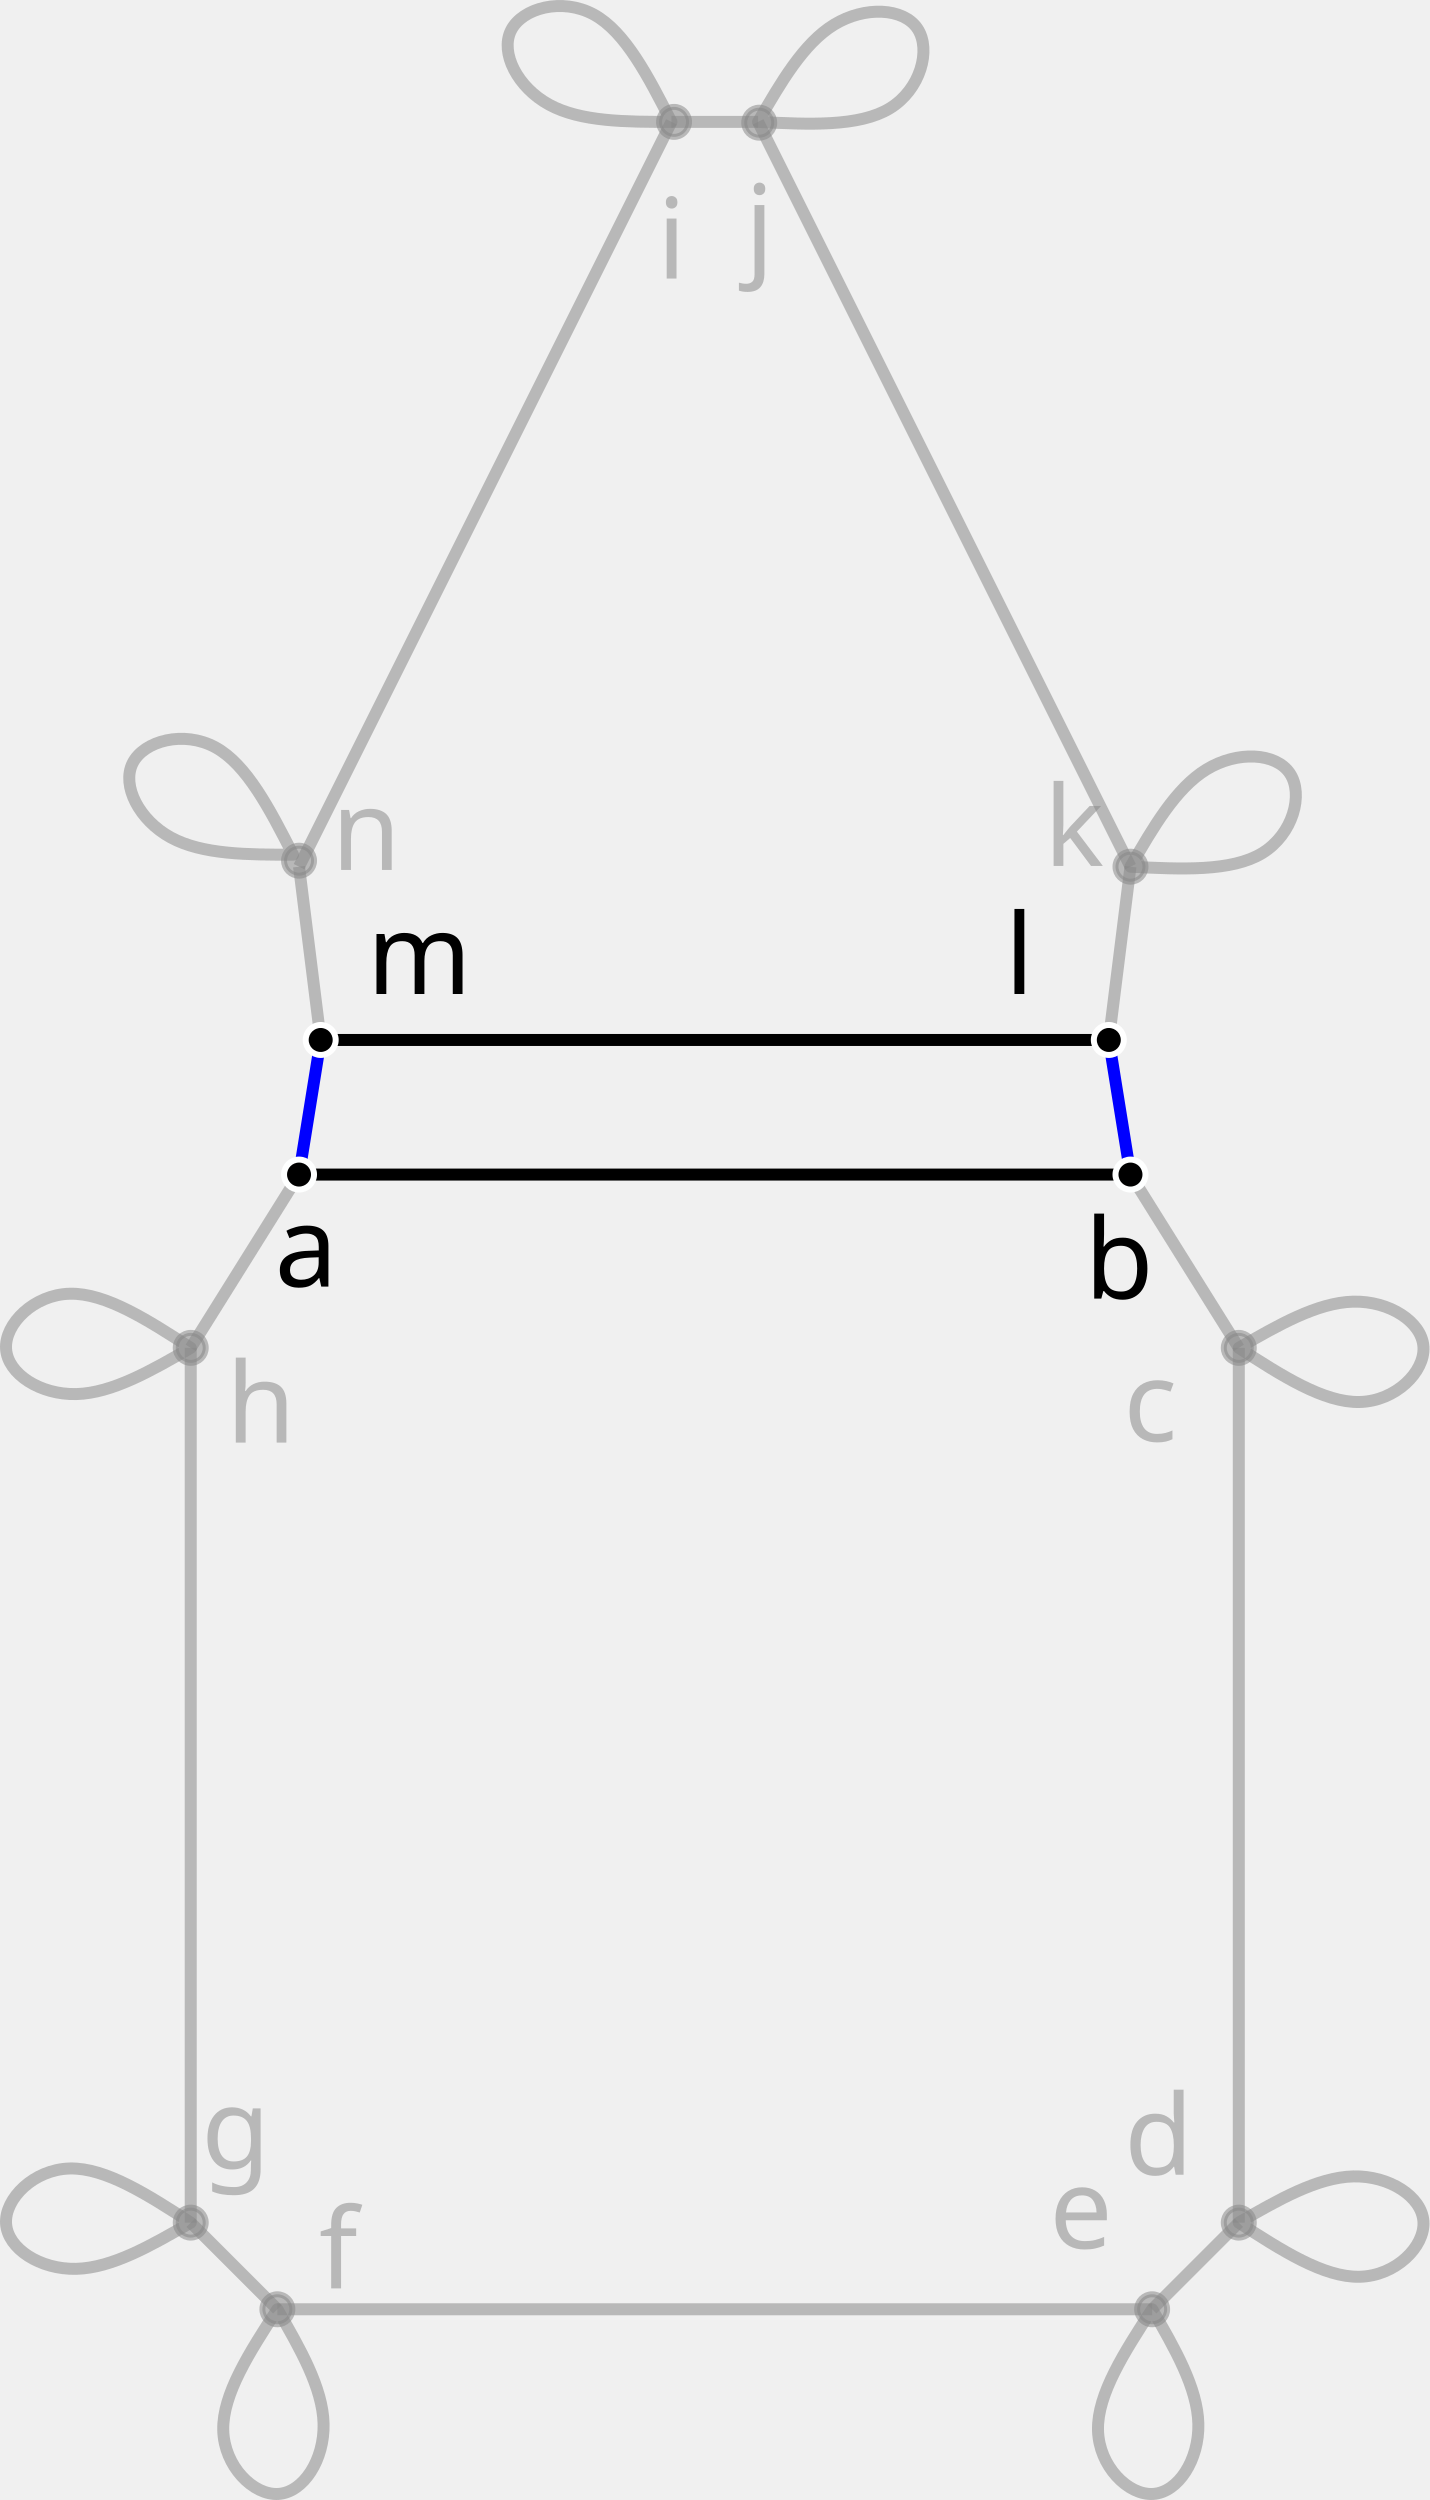
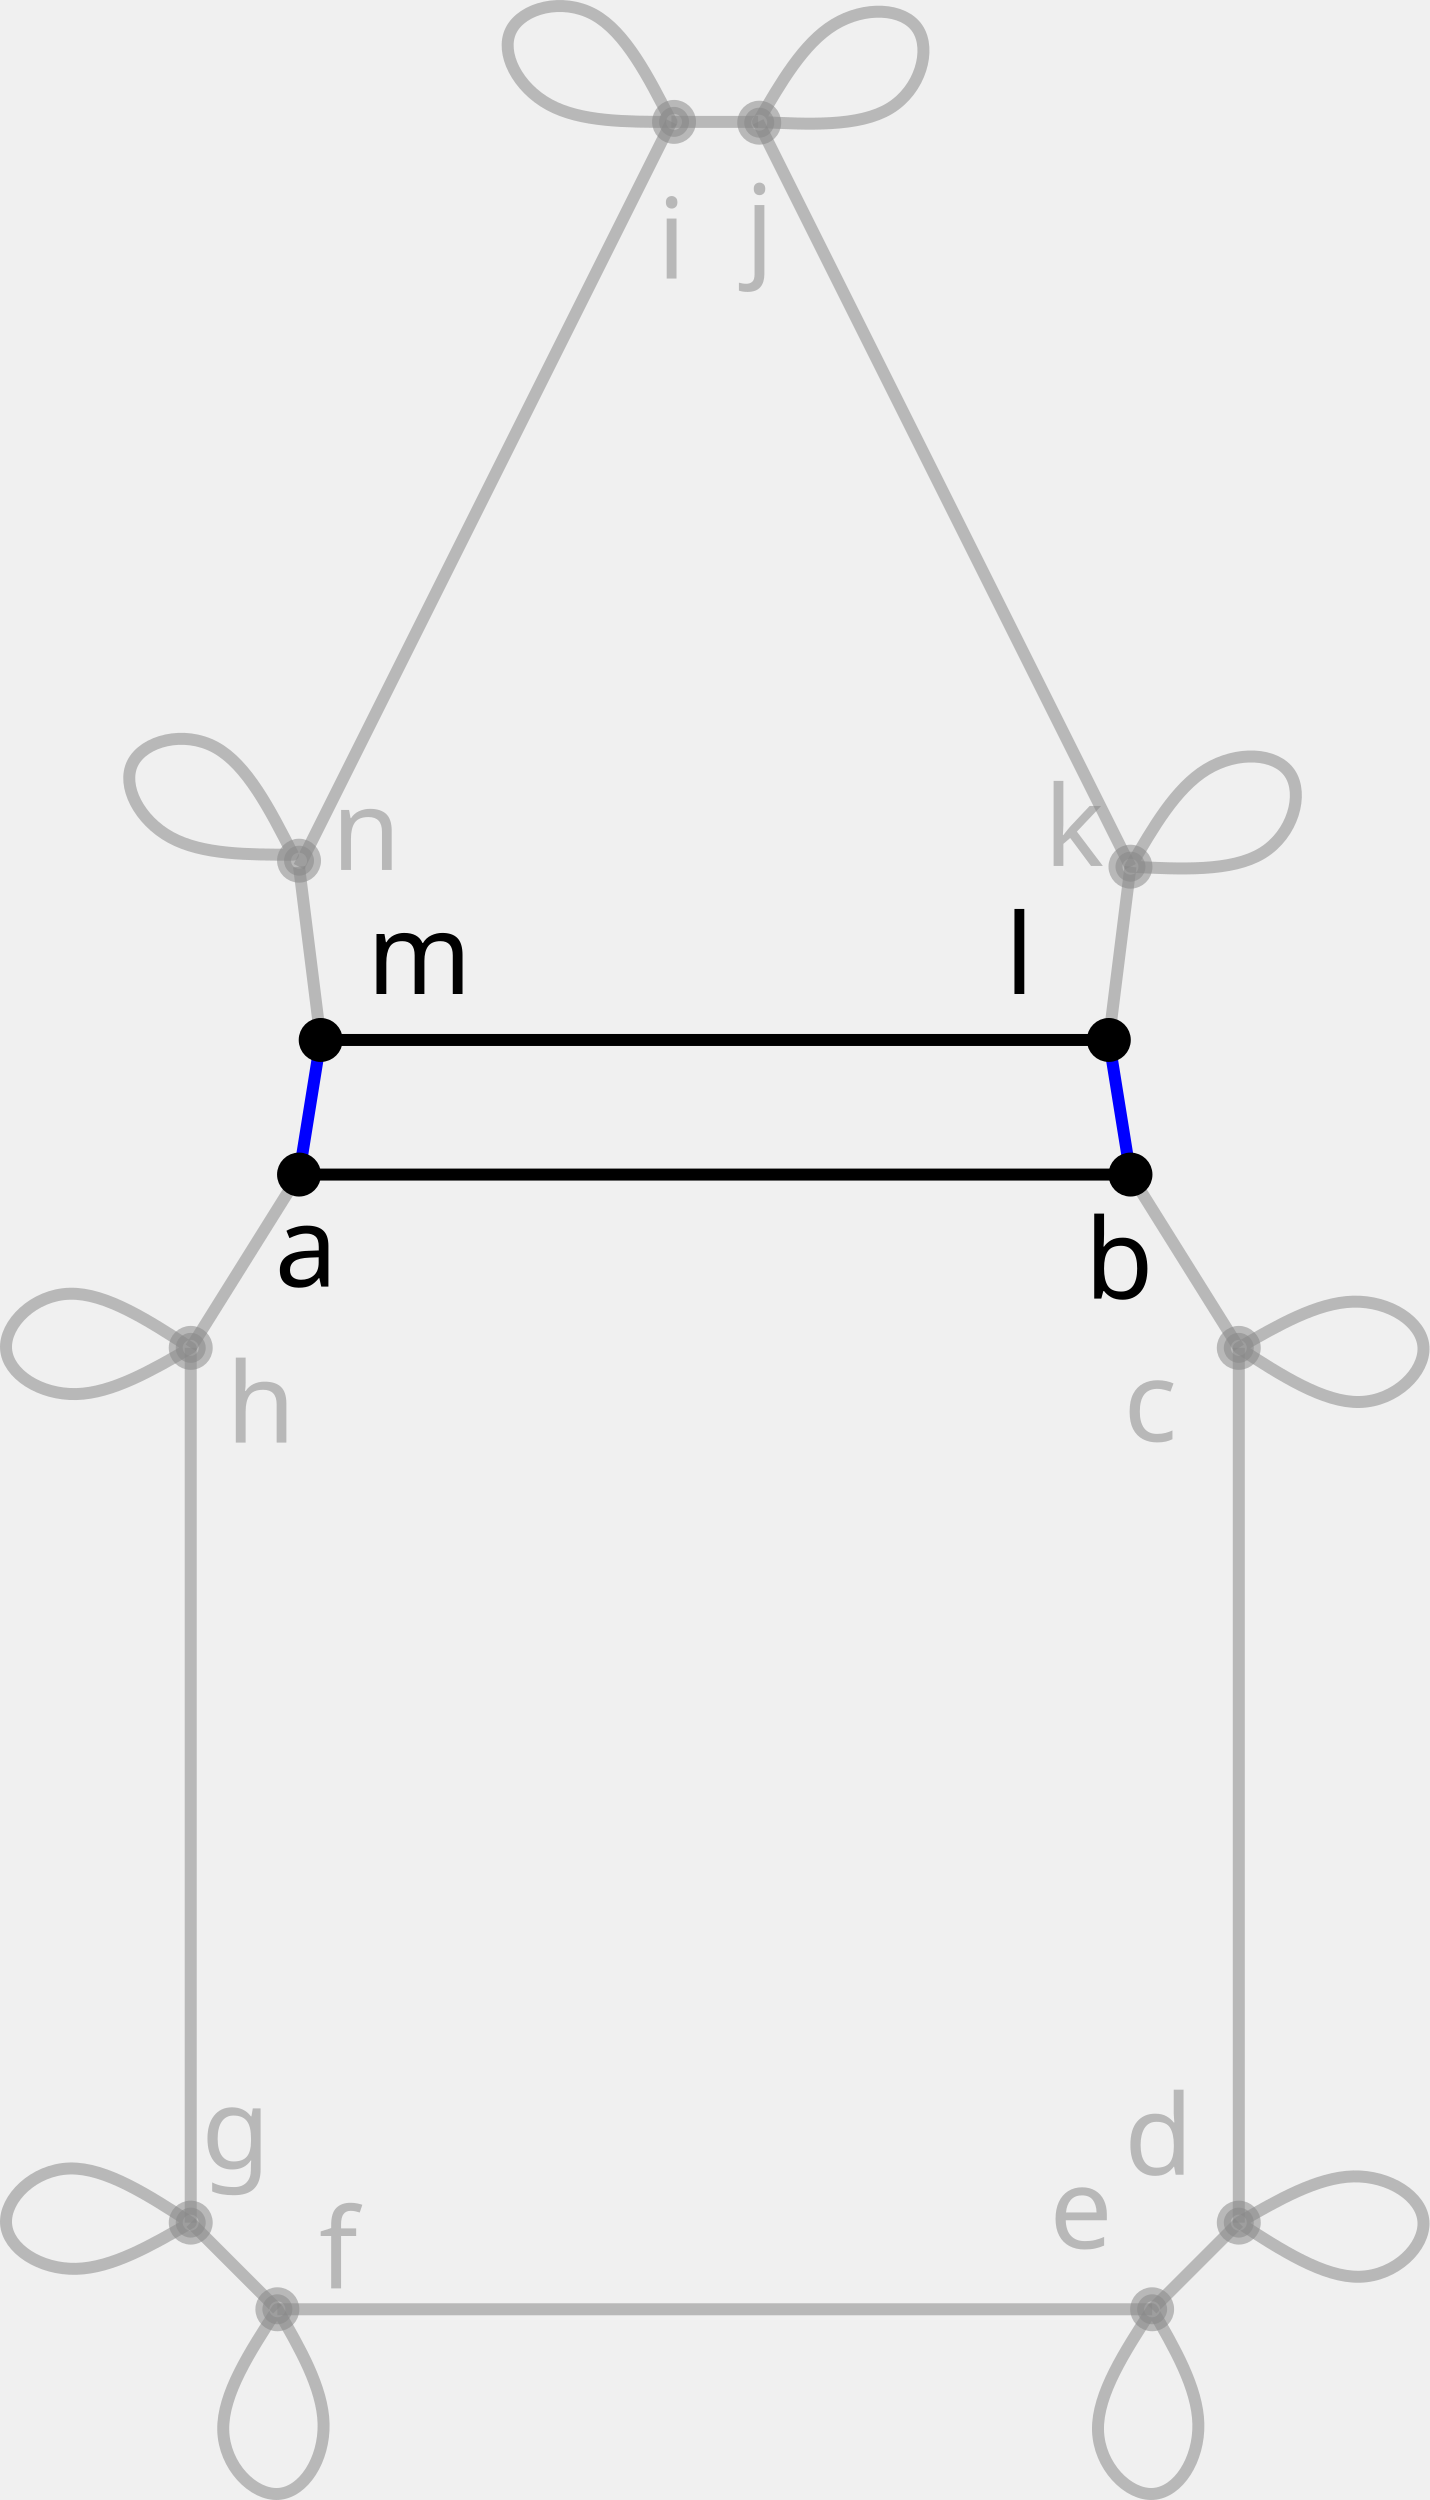
<svg xmlns="http://www.w3.org/2000/svg" height="834.046" width="476.911" version="1.1" id="svg13803">
  <defs id="defs13807">
    </defs>
  <line x1="63.63" y1="741.51" x2="92.536" y2="770.416" id="link0_a1_1" stroke="#ff0000" stroke-width="4px" style="stroke:#888888;stroke-opacity:0.533;fill:#888888;fill-opacity:0.533" />
  <line x1="63.63" y1="741.51" x2="63.63" y2="741.51" id="link0_a2_0" stroke="#0000ff" stroke-width="4px" style="stroke:#888888;stroke-opacity:0.533;fill:#888888;fill-opacity:0.533" />
  <line x1="63.63" y1="741.51" x2="63.63" y2="741.51" id="link0_a3_0" stroke="#008000" stroke-width="4px" style="stroke:#888888;stroke-opacity:0.533;fill:#888888;fill-opacity:0.533" />
  <line x1="63.63" y1="741.51" x2="63.63" y2="449.672" id="link0_a0_7" style="stroke:#888888;stroke-width:4px;stroke-opacity:0.533;fill:#888888;fill-opacity:0.533" />
  <line x1="92.536" y1="770.416" x2="92.536" y2="770.416" id="link1_a2_1" stroke="#0000ff" stroke-width="4px" style="stroke:#888888;stroke-opacity:0.533;fill:#888888;fill-opacity:0.533" />
  <line x1="92.536" y1="770.416" x2="92.536" y2="770.416" id="link1_a3_1" stroke="#008000" stroke-width="4px" style="stroke:#888888;stroke-opacity:0.533;fill:#888888;fill-opacity:0.533" />
  <line x1="92.536" y1="770.416" x2="384.375" y2="770.416" id="link1_a0_2" style="stroke:#888888;stroke-width:4px;stroke-opacity:0.533;fill:#888888;fill-opacity:0.533" />
  <line x1="384.375" y1="770.416" x2="413.281" y2="741.51" id="link2_a1_3" stroke="#ff0000" stroke-width="4px" style="stroke:#888888;stroke-opacity:0.533;fill:#888888;fill-opacity:0.533" />
  <line x1="384.375" y1="770.416" x2="384.375" y2="770.416" id="link2_a2_2" stroke="#0000ff" stroke-width="4px" style="stroke:#888888;stroke-opacity:0.533;fill:#888888;fill-opacity:0.533" />
  <line x1="384.375" y1="770.416" x2="384.375" y2="770.416" id="link2_a3_2" stroke="#008000" stroke-width="4px" style="stroke:#888888;stroke-opacity:0.533;fill:#888888;fill-opacity:0.533" />
  <line x1="413.281" y1="741.51" x2="413.281" y2="741.51" id="link3_a2_3" stroke="#0000ff" stroke-width="4px" style="stroke:#888888;stroke-opacity:0.533;fill:#888888;fill-opacity:0.533" />
  <line x1="413.281" y1="741.51" x2="413.281" y2="741.51" id="link3_a3_3" stroke="#008000" stroke-width="4px" style="stroke:#888888;stroke-opacity:0.533;fill:#888888;fill-opacity:0.533" />
  <line x1="413.281" y1="741.51" x2="413.281" y2="449.672" id="link3_a0_4" style="stroke:#888888;stroke-width:4px;stroke-opacity:0.533;fill:#888888;fill-opacity:0.533" />
  <line x1="413.281" y1="449.672" x2="377.148" y2="391.859" id="link4_a1_5" stroke="#ff0000" stroke-width="4px" style="stroke:#888888;stroke-opacity:0.533;fill:#888888;fill-opacity:0.533" />
  <line x1="413.281" y1="449.672" x2="413.281" y2="449.672" id="link4_a2_4" stroke="#0000ff" stroke-width="4px" style="stroke:#888888;stroke-opacity:0.533;fill:#888888;fill-opacity:0.533" />
  <line x1="413.281" y1="449.672" x2="413.281" y2="449.672" id="link4_a3_4" stroke="#008000" stroke-width="4px" style="stroke:#888888;stroke-opacity:0.533;fill:#888888;fill-opacity:0.533" />
  <line x1="377.148" y1="391.859" x2="377.148" y2="391.859" id="link5_a3_5" stroke="#008000" stroke-width="4px" style="stroke:#888888;stroke-opacity:0.533;fill:#888888;fill-opacity:0.533" />
  <line x1="377.148" y1="391.859" x2="99.763" y2="391.859" id="link5_a0_6" style="stroke:#000000;stroke-width:4px" />
  <line x1="99.763" y1="391.859" x2="63.63" y2="449.672" id="link6_a1_7" stroke="#ff0000" stroke-width="4px" style="stroke:#888888;stroke-opacity:0.533;fill:#888888;fill-opacity:0.533" />
  <line x1="99.763" y1="391.859" x2="99.763" y2="391.859" id="link6_a3_6" stroke="#008000" stroke-width="4px" style="stroke:#888888;stroke-opacity:0.533;fill:#888888;fill-opacity:0.533" />
  <line x1="63.63" y1="449.672" x2="63.63" y2="449.672" id="link7_a2_7" stroke="#0000ff" stroke-width="4px" style="stroke:#888888;stroke-opacity:0.533;fill:#888888;fill-opacity:0.533" />
  <line x1="63.63" y1="449.672" x2="63.63" y2="449.672" id="link7_a3_7" stroke="#008000" stroke-width="4px" style="stroke:#888888;stroke-opacity:0.533;fill:#888888;fill-opacity:0.533" />
  <line x1="369.921" y1="346.953" x2="377.148" y2="289.141" id="link8_a1_9" stroke="#ff0000" stroke-width="4px" style="stroke:#888888;stroke-opacity:0.533" />
  <line x1="369.921" y1="346.953" x2="369.921" y2="346.953" id="link8_a3_8" stroke="#008000" stroke-width="4px" style="stroke:#888888;stroke-opacity:0.533" />
  <line x1="369.921" y1="346.953" x2="106.99" y2="346.953" id="link8_a0_12" style="stroke:#000000;stroke-width:4px;stroke-opacity:1" />
  <line x1="377.148" y1="289.141" x2="377.148" y2="289.141" id="link9_a2_9" stroke="#0000ff" stroke-width="4px" style="stroke:#888888;stroke-opacity:0.533" />
  <line x1="377.148" y1="289.141" x2="377.148" y2="289.141" id="link9_a3_9" stroke="#008000" stroke-width="4px" style="stroke:#888888;stroke-opacity:0.533" />
  <line x1="377.148" y1="289.141" x2="252.909" y2="40.662" id="link9_a0_10" style="stroke:#888888;stroke-width:4px;stroke-opacity:0.533" />
  <line x1="252.909" y1="40.662" x2="224.002" y2="40.662" id="link10_a1_14" stroke="#ff0000" stroke-width="4px" style="stroke:#888888;stroke-opacity:0.533" />
  <line x1="252.909" y1="40.662" x2="252.909" y2="40.662" id="link10_a2_10" stroke="#0000ff" stroke-width="4px" style="stroke:#888888;stroke-opacity:0.533" />
  <line x1="252.909" y1="40.662" x2="252.909" y2="40.662" id="link10_a3_10" stroke="#008000" stroke-width="4px" style="stroke:#888888;stroke-opacity:0.533" />
  <line x1="106.99" y1="346.953" x2="99.763" y2="289.141" id="link12_a1_13" stroke="#ff0000" stroke-width="4px" style="stroke:#888888;stroke-opacity:0.533" />
  <line x1="106.99" y1="346.953" x2="106.99" y2="346.953" id="link12_a3_12" stroke="#008000" stroke-width="4px" style="stroke:#888888;stroke-opacity:0.533" />
  <line x1="99.763" y1="289.141" x2="99.763" y2="289.141" id="link13_a2_13" stroke="#0000ff" stroke-width="4px" style="stroke:#888888;stroke-opacity:0.533" />
  <line x1="99.763" y1="289.141" x2="99.763" y2="289.141" id="link13_a3_13" stroke="#008000" stroke-width="4px" style="stroke:#888888;stroke-opacity:0.533" />
  <line x1="99.763" y1="289.141" x2="224.002" y2="40.662" id="link13_a0_14" style="stroke:#888888;stroke-width:4px;stroke-opacity:0.533" />
  <line x1="224.002" y1="40.662" x2="224.002" y2="40.662" id="link14_a2_14" stroke="#0000ff" stroke-width="4px" style="stroke:#888888;stroke-opacity:0.533" />
  <line x1="224.002" y1="40.662" x2="224.002" y2="40.662" id="link14_a3_14" stroke="#008000" stroke-width="4px" style="stroke:#888888;stroke-opacity:0.533" />
  <path style="fill:none;fill-opacity:1;stroke:#888888;stroke-width:4;stroke-linecap:round;stroke-linejoin:bevel;stroke-dasharray:none;stroke-dashoffset:0;stroke-opacity:0.533;stop-color:#000000" d="m 252.909,40.662 c 16.859,0.86 33.719,1.721 43.962,-4.526 10.243,-6.247 13.866,-19.6 9.218,-26.582 -4.649,-6.981 -17.569,-7.589 -27.81,-1.341 -10.242,6.247 -17.806,19.348 -25.369,32.449" id="path11686-7" />
  <path style="fill:none;fill-opacity:1;stroke:#888888;stroke-width:4;stroke-linecap:round;stroke-linejoin:bevel;stroke-dasharray:none;stroke-dashoffset:0;stroke-opacity:0.533;stop-color:#000000" d="M 224.002,40.662 C 216.318,25.632 208.633,10.6 198.102,4.853 187.571,-0.894 174.194,2.645 170.473,10.161 c -3.721,7.517 2.212,19.009 12.744,24.755 10.531,5.746 25.659,5.746 40.786,5.746" id="path11686-7-8-3" />
  <path style="fill:none;fill-opacity:1;stroke:#888888;stroke-width:4;stroke-linecap:round;stroke-linejoin:bevel;stroke-dasharray:none;stroke-dashoffset:0;stroke-opacity:0.533;stop-color:#000000" d="M 97.763,285.14 C 90.079,270.11 82.394,255.079 71.862,249.332 c -10.531,-5.747 -23.908,-2.208 -27.629,5.308 -3.721,7.517 2.212,19.009 12.744,24.755 10.531,5.746 25.659,5.746 40.786,5.746" id="path11686-7-8" />
  <path style="fill:none;fill-opacity:0.533;stroke:#888888;stroke-width:4;stroke-linecap:round;stroke-linejoin:bevel;stroke-dasharray:none;stroke-dashoffset:0;stroke-opacity:0.533;stop-color:#000000" d="m 413.281,741.51 c 14.17,9.174 28.341,18.35 40.335,18.061 11.994,-0.288 21.809,-10.041 21.274,-18.412 -0.535,-8.37 -11.421,-15.356 -23.414,-15.067 -11.993,0.29 -25.094,7.853 -38.195,15.417" id="path11686-7-3" />
  <path style="fill:none;fill-opacity:0.533;stroke:#888888;stroke-width:4;stroke-linecap:round;stroke-linejoin:bevel;stroke-dasharray:none;stroke-dashoffset:0;stroke-opacity:0.533;stop-color:#000000" d="m 92.536,770.416 c -9.174,14.17 -18.35,28.341 -18.061,40.335 0.288,11.994 10.041,21.809 18.412,21.274 8.37,-0.535 15.356,-11.42 15.067,-23.414 -0.29,-11.993 -7.853,-25.094 -15.417,-38.195" id="path11686-7-4" />
  <path style="fill:none;fill-opacity:0.533;stroke:#888888;stroke-width:4;stroke-linecap:round;stroke-linejoin:bevel;stroke-dasharray:none;stroke-dashoffset:0;stroke-opacity:0.533;stop-color:#000000" d="M 63.63,449.672 C 49.46,440.497 35.289,431.322 23.295,431.611 11.302,431.899 1.486,441.652 2.022,450.022 c 0.535,8.37 11.42,15.356 23.414,15.067 11.993,-0.29 25.094,-7.853 38.195,-15.417" id="path11686-7-2" />
  <path style="fill:none;fill-opacity:1;stroke:#888888;stroke-width:4;stroke-linecap:round;stroke-linejoin:bevel;stroke-dasharray:none;stroke-dashoffset:0;stroke-opacity:0.533;stop-color:#000000" d="m 377.148,289.141 c 16.859,0.86 33.719,1.721 43.962,-4.526 10.243,-6.247 13.866,-19.6 9.218,-26.582 -4.649,-6.981 -17.569,-7.589 -27.81,-1.341 -10.242,6.247 -17.806,19.348 -25.369,32.449" id="path11686-7-5" />
  <path style="fill:none;fill-opacity:0.533;stroke:#888888;stroke-width:4;stroke-linecap:round;stroke-linejoin:bevel;stroke-dasharray:none;stroke-dashoffset:0;stroke-opacity:0.533;stop-color:#000000" d="m 413.281,449.672 c 14.17,9.174 28.341,18.35 40.335,18.061 11.994,-0.288 21.809,-10.041 21.274,-18.412 -0.535,-8.37 -11.421,-15.356 -23.414,-15.067 -11.993,0.29 -25.094,7.853 -38.195,15.417" id="path11686-7-3-6" />
  <path style="fill:none;fill-opacity:0.533;stroke:#888888;stroke-width:4;stroke-linecap:round;stroke-linejoin:bevel;stroke-dasharray:none;stroke-dashoffset:0;stroke-opacity:0.533;stop-color:#000000" d="m 384.375,770.416 c -9.174,14.17 -18.35,28.341 -18.061,40.335 0.288,11.994 10.041,21.809 18.412,21.274 8.37,-0.535 15.356,-11.42 15.067,-23.414 -0.29,-11.993 -7.853,-25.094 -15.417,-38.195" id="path11686-7-4-7" />
  <path style="fill:none;fill-opacity:0.533;stroke:#888888;stroke-width:4;stroke-linecap:round;stroke-linejoin:bevel;stroke-dasharray:none;stroke-dashoffset:0;stroke-opacity:0.533;stop-color:#000000" d="M 63.63,741.51 C 49.46,732.336 35.289,723.16 23.295,723.449 11.302,723.737 1.486,733.49 2.022,741.86 c 0.535,8.37 11.42,15.356 23.414,15.067 11.993,-0.29 25.094,-7.853 38.195,-15.417" id="path11686-7-2-8" />
  <path style="fill:none;fill-opacity:1;stroke:#0000ff;stroke-width:4;stroke-linecap:round;stroke-linejoin:bevel;stroke-dasharray:none;stroke-dashoffset:0;stroke-opacity:1;stop-color:#000000" d="m 106.99,346.953 c -2.409,14.97 -4.818,29.938 -7.227,44.906" id="path14366" />
  <path style="fill:none;fill-opacity:1;stroke:#0000ff;stroke-width:4;stroke-linecap:round;stroke-linejoin:bevel;stroke-dasharray:none;stroke-dashoffset:0;stroke-opacity:1;stop-color:#000000" d="m 369.921,346.953 c 2.409,14.97 4.818,29.939 7.227,44.906" id="path14370" />
  <text xml:space="preserve" style="font-style:normal;font-variant:normal;font-weight:normal;font-stretch:normal;font-size:37.333px;font-family:sans-serif;-inkscape-font-specification:'sans-serif, Normal';font-variant-ligatures:normal;font-variant-caps:normal;font-variant-numeric:normal;font-variant-east-asian:normal;fill:#000000;fill-opacity:1;stroke:none;stroke-width:4;stroke-linecap:round;stroke-linejoin:bevel;stroke-dasharray:none;stroke-dashoffset:0;stroke-opacity:0.533;stop-color:#000000" x="91.64" y="429.23" id="text15666">
    <tspan id="tspan15664" x="91.64" y="429.23">a</tspan>
  </text>
  <text xml:space="preserve" style="font-style:normal;font-variant:normal;font-weight:normal;font-stretch:normal;font-size:37.333px;font-family:sans-serif;-inkscape-font-specification:'sans-serif, Normal';font-variant-ligatures:normal;font-variant-caps:normal;font-variant-numeric:normal;font-variant-east-asian:normal;fill:#000000;fill-opacity:1;stroke:none;stroke-width:4;stroke-linecap:round;stroke-linejoin:bevel;stroke-dasharray:none;stroke-dashoffset:0;stroke-opacity:0.533;stop-color:#000000" x="361.881" y="433.244" id="text15670">
    <tspan id="tspan15668" x="361.881" y="433.244">b</tspan>
  </text>
  <text xml:space="preserve" style="font-style:normal;font-variant:normal;font-weight:normal;font-stretch:normal;font-size:37.333px;font-family:sans-serif;-inkscape-font-specification:'sans-serif, Normal';font-variant-ligatures:normal;font-variant-caps:normal;font-variant-numeric:normal;font-variant-east-asian:normal;fill:#888888;fill-opacity:0.533;stroke:none;stroke-width:4;stroke-linecap:round;stroke-linejoin:bevel;stroke-dasharray:none;stroke-dashoffset:0;stroke-opacity:0.533;stop-color:#000000" x="374.811" y="480.841" id="text15674">
    <tspan id="tspan15672" x="374.811" y="480.841">c</tspan>
  </text>
  <text xml:space="preserve" style="font-style:normal;font-variant:normal;font-weight:normal;font-stretch:normal;font-size:37.333px;font-family:sans-serif;-inkscape-font-specification:'sans-serif, Normal';font-variant-ligatures:normal;font-variant-caps:normal;font-variant-numeric:normal;font-variant-east-asian:normal;fill:#888888;fill-opacity:0.533;stroke:none;stroke-width:4;stroke-linecap:round;stroke-linejoin:bevel;stroke-dasharray:none;stroke-dashoffset:0;stroke-opacity:0.533;stop-color:#000000" x="375.074" y="725.536" id="text15678">
    <tspan id="tspan15676" x="375.074" y="725.536">d</tspan>
  </text>
  <text xml:space="preserve" style="font-style:normal;font-variant:normal;font-weight:normal;font-stretch:normal;font-size:37.333px;font-family:sans-serif;-inkscape-font-specification:'sans-serif, Normal';font-variant-ligatures:normal;font-variant-caps:normal;font-variant-numeric:normal;font-variant-east-asian:normal;fill:#888888;fill-opacity:0.533;stroke:none;stroke-width:4;stroke-linecap:round;stroke-linejoin:bevel;stroke-dasharray:none;stroke-dashoffset:0;stroke-opacity:0.533;stop-color:#000000" x="350.104" y="750.101" id="text15682">
    <tspan id="tspan15680" x="350.104" y="750.101">e</tspan>
  </text>
  <text xml:space="preserve" style="font-style:normal;font-variant:normal;font-weight:normal;font-stretch:normal;font-size:37.333px;font-family:sans-serif;-inkscape-font-specification:'sans-serif, Normal';font-variant-ligatures:normal;font-variant-caps:normal;font-variant-numeric:normal;font-variant-east-asian:normal;fill:#888888;fill-opacity:0.533;stroke:none;stroke-width:4;stroke-linecap:round;stroke-linejoin:bevel;stroke-dasharray:none;stroke-dashoffset:0;stroke-opacity:0.533;stop-color:#000000" x="106.431" y="763.445" id="text15686">
    <tspan id="tspan15684" x="106.431" y="763.445">f</tspan>
  </text>
  <text xml:space="preserve" style="font-style:normal;font-variant:normal;font-weight:normal;font-stretch:normal;font-size:37.333px;font-family:sans-serif;-inkscape-font-specification:'sans-serif, Normal';font-variant-ligatures:normal;font-variant-caps:normal;font-variant-numeric:normal;font-variant-east-asian:normal;fill:#888888;fill-opacity:0.533;stroke:none;stroke-width:4;stroke-linecap:round;stroke-linejoin:bevel;stroke-dasharray:none;stroke-dashoffset:0;stroke-opacity:0.533;stop-color:#000000" x="67.163" y="723.413" id="text15690">
    <tspan id="tspan15688" x="67.163" y="723.413">g</tspan>
  </text>
  <text xml:space="preserve" style="font-style:normal;font-variant:normal;font-weight:normal;font-stretch:normal;font-size:37.333px;font-family:sans-serif;-inkscape-font-specification:'sans-serif, Normal';font-variant-ligatures:normal;font-variant-caps:normal;font-variant-numeric:normal;font-variant-east-asian:normal;fill:#888888;fill-opacity:0.533;stroke:none;stroke-width:4;stroke-linecap:round;stroke-linejoin:bevel;stroke-dasharray:none;stroke-dashoffset:0;stroke-opacity:0.533;stop-color:#000000" x="75.497" y="481.284" id="text15694">
    <tspan id="tspan15692" x="75.497" y="481.284">h</tspan>
  </text>
  <text xml:space="preserve" style="font-style:normal;font-variant:normal;font-weight:normal;font-stretch:normal;font-size:37.333px;font-family:sans-serif;-inkscape-font-specification:'sans-serif, Normal';font-variant-ligatures:normal;font-variant-caps:normal;font-variant-numeric:normal;font-variant-east-asian:normal;fill:#888888;fill-opacity:0.533;stroke:none;stroke-width:4;stroke-linecap:round;stroke-linejoin:bevel;stroke-dasharray:none;stroke-dashoffset:0;stroke-opacity:0.533;stop-color:#000000" x="219.245" y="92.918" id="text15698">
    <tspan id="tspan15696" x="219.245" y="92.918">i</tspan>
  </text>
  <text xml:space="preserve" style="font-style:normal;font-variant:normal;font-weight:normal;font-stretch:normal;font-size:37.333px;font-family:sans-serif;-inkscape-font-specification:'sans-serif, Normal';font-variant-ligatures:normal;font-variant-caps:normal;font-variant-numeric:normal;font-variant-east-asian:normal;fill:#888888;fill-opacity:0.533;stroke:none;stroke-width:4;stroke-linecap:round;stroke-linejoin:bevel;stroke-dasharray:none;stroke-dashoffset:0;stroke-opacity:0.533;stop-color:#000000" x="248.557" y="88.438" id="text15702">
    <tspan id="tspan15700" x="248.557" y="88.438">j</tspan>
  </text>
  <text xml:space="preserve" style="font-style:normal;font-variant:normal;font-weight:normal;font-stretch:normal;font-size:37.333px;font-family:sans-serif;-inkscape-font-specification:'sans-serif, Normal';font-variant-ligatures:normal;font-variant-caps:normal;font-variant-numeric:normal;font-variant-east-asian:normal;fill:#888888;fill-opacity:0.533;stroke:none;stroke-width:4;stroke-linecap:round;stroke-linejoin:bevel;stroke-dasharray:none;stroke-dashoffset:0;stroke-opacity:0.533;stop-color:#000000" x="348.337" y="288.893" id="text15706">
    <tspan id="tspan15704" x="348.337" y="288.893">k</tspan>
  </text>
  <text xml:space="preserve" style="font-style:normal;font-variant:normal;font-weight:normal;font-stretch:normal;font-size:37.333px;font-family:sans-serif;-inkscape-font-specification:'sans-serif, Normal';font-variant-ligatures:normal;font-variant-caps:normal;font-variant-numeric:normal;font-variant-east-asian:normal;fill:#000000;fill-opacity:1;stroke:none;stroke-width:4;stroke-linecap:round;stroke-linejoin:bevel;stroke-dasharray:none;stroke-dashoffset:0;stroke-opacity:0.533;stop-color:#000000" x="335.271" y="331.611" id="text15710">
    <tspan id="tspan15708" x="335.271" y="331.611">l</tspan>
  </text>
  <text xml:space="preserve" style="font-style:normal;font-variant:normal;font-weight:normal;font-stretch:normal;font-size:37.333px;font-family:sans-serif;-inkscape-font-specification:'sans-serif, Normal';font-variant-ligatures:normal;font-variant-caps:normal;font-variant-numeric:normal;font-variant-east-asian:normal;fill:#000000;fill-opacity:1;stroke:none;stroke-width:4;stroke-linecap:round;stroke-linejoin:bevel;stroke-dasharray:none;stroke-dashoffset:0;stroke-opacity:0.533;stop-color:#000000" x="122.431" y="331.611" id="text15714">
    <tspan id="tspan15712" x="122.431" y="331.611">m</tspan>
  </text>
  <text xml:space="preserve" style="font-style:normal;font-variant:normal;font-weight:normal;font-stretch:normal;font-size:37.333px;font-family:sans-serif;-inkscape-font-specification:'sans-serif, Normal';font-variant-ligatures:normal;font-variant-caps:normal;font-variant-numeric:normal;font-variant-east-asian:normal;fill:#888888;fill-opacity:0.533;stroke:none;stroke-width:4;stroke-linecap:round;stroke-linejoin:bevel;stroke-dasharray:none;stroke-dashoffset:0;stroke-opacity:0.533;stop-color:#000000" x="110.632" y="290.212" id="text15718">
    <tspan id="tspan15716" x="110.632" y="290.212">n</tspan>
  </text>
-   <circle cx="63.63" cy="741.51" r="5" fill="#000000" stroke="none" id="dart0" style="stroke:#888888;stroke-width:2;stroke-dasharray:none;stroke-opacity:0.533;fill:#888888;fill-opacity:0.533" />
-   <circle cx="92.536" cy="770.416" r="5" fill="#000000" stroke="none" id="dart1" style="stroke:#888888;stroke-width:2;stroke-dasharray:none;stroke-opacity:0.533;fill:#888888;fill-opacity:0.533" />
-   <circle cx="384.375" cy="770.416" r="5" fill="#000000" stroke="none" id="dart2" style="stroke:#888888;stroke-width:2;stroke-dasharray:none;stroke-opacity:0.533;fill:#888888;fill-opacity:0.533" />
-   <circle cx="413.281" cy="741.51" r="5" fill="#000000" stroke="none" id="dart3" style="stroke:#888888;stroke-width:2;stroke-dasharray:none;stroke-opacity:0.533;fill:#888888;fill-opacity:0.533" />
-   <circle cx="413.281" cy="449.672" r="5" fill="#000000" stroke="none" id="dart4" style="stroke:#888888;stroke-width:2;stroke-dasharray:none;stroke-opacity:0.533;fill:#888888;fill-opacity:0.533" />
-   <circle cx="377.148" cy="391.859" r="5" fill="#000000" stroke="none" id="dart5" style="stroke:#feffff;stroke-width:2;stroke-dasharray:none;stroke-opacity:1" />
-   <circle cx="99.763" cy="391.859" r="5" fill="#000000" stroke="none" id="dart6" style="stroke:#feffff;stroke-width:2;stroke-dasharray:none;stroke-opacity:1" />
-   <circle cx="63.63" cy="449.672" r="5" fill="#000000" stroke="none" id="dart7" style="stroke:#888888;stroke-width:2;stroke-dasharray:none;stroke-opacity:0.533;fill:#888888;fill-opacity:0.533" />
-   <circle cx="369.921" cy="346.953" r="5" fill="#000000" stroke="none" id="dart8" style="stroke:#ffffff;stroke-width:2;stroke-dasharray:none;stroke-opacity:1;fill:#000000;fill-opacity:1" />
-   <circle cx="377.148" cy="289.141" r="5" fill="#000000" stroke="none" id="dart9" style="stroke:#888888;stroke-width:2;stroke-dasharray:none;stroke-opacity:0.533;fill:#888888;fill-opacity:0.533" />
-   <circle cx="253.292" cy="40.928" r="5" fill="#000000" stroke="none" id="dart10" style="stroke:#888888;stroke-width:2;stroke-dasharray:none;stroke-opacity:0.533;fill:#888888;fill-opacity:0.533" />
-   <circle cx="106.99" cy="346.953" r="5" fill="#000000" stroke="none" id="dart12" style="stroke:#ffffff;stroke-width:2;stroke-dasharray:none;stroke-opacity:1;fill:#000000;fill-opacity:1" />
-   <circle cx="99.763" cy="287.141" r="5" fill="#000000" stroke="none" id="dart13" style="stroke:#888888;stroke-width:2;stroke-dasharray:none;stroke-opacity:0.533;fill:#888888;fill-opacity:0.533" />
-   <circle cx="224.876" cy="40.662" r="5" fill="#000000" stroke="none" id="dart14" style="stroke:#888888;stroke-width:2;stroke-dasharray:none;stroke-opacity:0.533;fill:#888888;fill-opacity:0.533" />
+   <circle cx="63.63" cy="741.51" r="5" fill="#000000" stroke="none" id="dart0" style="stroke:#888888;stroke-width:4.667;stroke-dasharray:none;stroke-opacity:0.533;fill:#888888;fill-opacity:0.533" />
+   <circle cx="92.536" cy="770.416" r="5" fill="#000000" stroke="none" id="dart1" style="stroke:#888888;stroke-width:4.667;stroke-dasharray:none;stroke-opacity:0.533;fill:#888888;fill-opacity:0.533" />
+   <circle cx="384.375" cy="770.416" r="5" fill="#000000" stroke="none" id="dart2" style="stroke:#888888;stroke-width:4.667;stroke-dasharray:none;stroke-opacity:0.533;fill:#888888;fill-opacity:0.533" />
+   <circle cx="413.281" cy="741.51" r="5" fill="#000000" stroke="none" id="dart3" style="stroke:#888888;stroke-width:4.667;stroke-dasharray:none;stroke-opacity:0.533;fill:#888888;fill-opacity:0.533" />
+   <circle cx="413.281" cy="449.672" r="5" fill="#000000" stroke="none" id="dart4" style="stroke:#888888;stroke-width:4.667;stroke-dasharray:none;stroke-opacity:0.533;fill:#888888;fill-opacity:0.533" />
+   <circle cx="377.148" cy="391.859" r="5" fill="#000000" stroke="none" id="dart5" style="stroke:#000000;stroke-width:4.667;stroke-dasharray:none;stroke-opacity:1" />
+   <circle cx="99.763" cy="391.859" r="5" fill="#000000" stroke="none" id="dart6" style="stroke:#000000;stroke-width:4.667;stroke-dasharray:none;stroke-opacity:1" />
+   <circle cx="63.63" cy="449.672" r="5" fill="#000000" stroke="none" id="dart7" style="stroke:#888888;stroke-width:4.667;stroke-dasharray:none;stroke-opacity:0.533;fill:#888888;fill-opacity:0.533" />
+   <circle cx="369.921" cy="346.953" r="5" fill="#000000" stroke="none" id="dart8" style="stroke:#000000;stroke-width:4.667;stroke-dasharray:none;stroke-opacity:1;fill:#000000;fill-opacity:1" />
+   <circle cx="377.148" cy="289.141" r="5" fill="#000000" stroke="none" id="dart9" style="stroke:#888888;stroke-width:4.667;stroke-dasharray:none;stroke-opacity:0.533;fill:#888888;fill-opacity:0.533" />
+   <circle cx="253.292" cy="40.928" r="5" fill="#000000" stroke="none" id="dart10" style="stroke:#888888;stroke-width:4.667;stroke-dasharray:none;stroke-opacity:0.533;fill:#888888;fill-opacity:0.533" />
+   <circle cx="106.99" cy="346.953" r="5" fill="#000000" stroke="none" id="dart12" style="stroke:#000000;stroke-width:4.667;stroke-dasharray:none;stroke-opacity:1;fill:#000000;fill-opacity:1" />
+   <circle cx="99.763" cy="287.141" r="5" fill="#000000" stroke="none" id="dart13" style="stroke:#888888;stroke-width:4.667;stroke-dasharray:none;stroke-opacity:0.533;fill:#888888;fill-opacity:0.533" />
+   <circle cx="224.876" cy="40.662" r="5" fill="#000000" stroke="none" id="dart14" style="stroke:#888888;stroke-width:4.667;stroke-dasharray:none;stroke-opacity:0.533;fill:#888888;fill-opacity:0.533" />
</svg>
